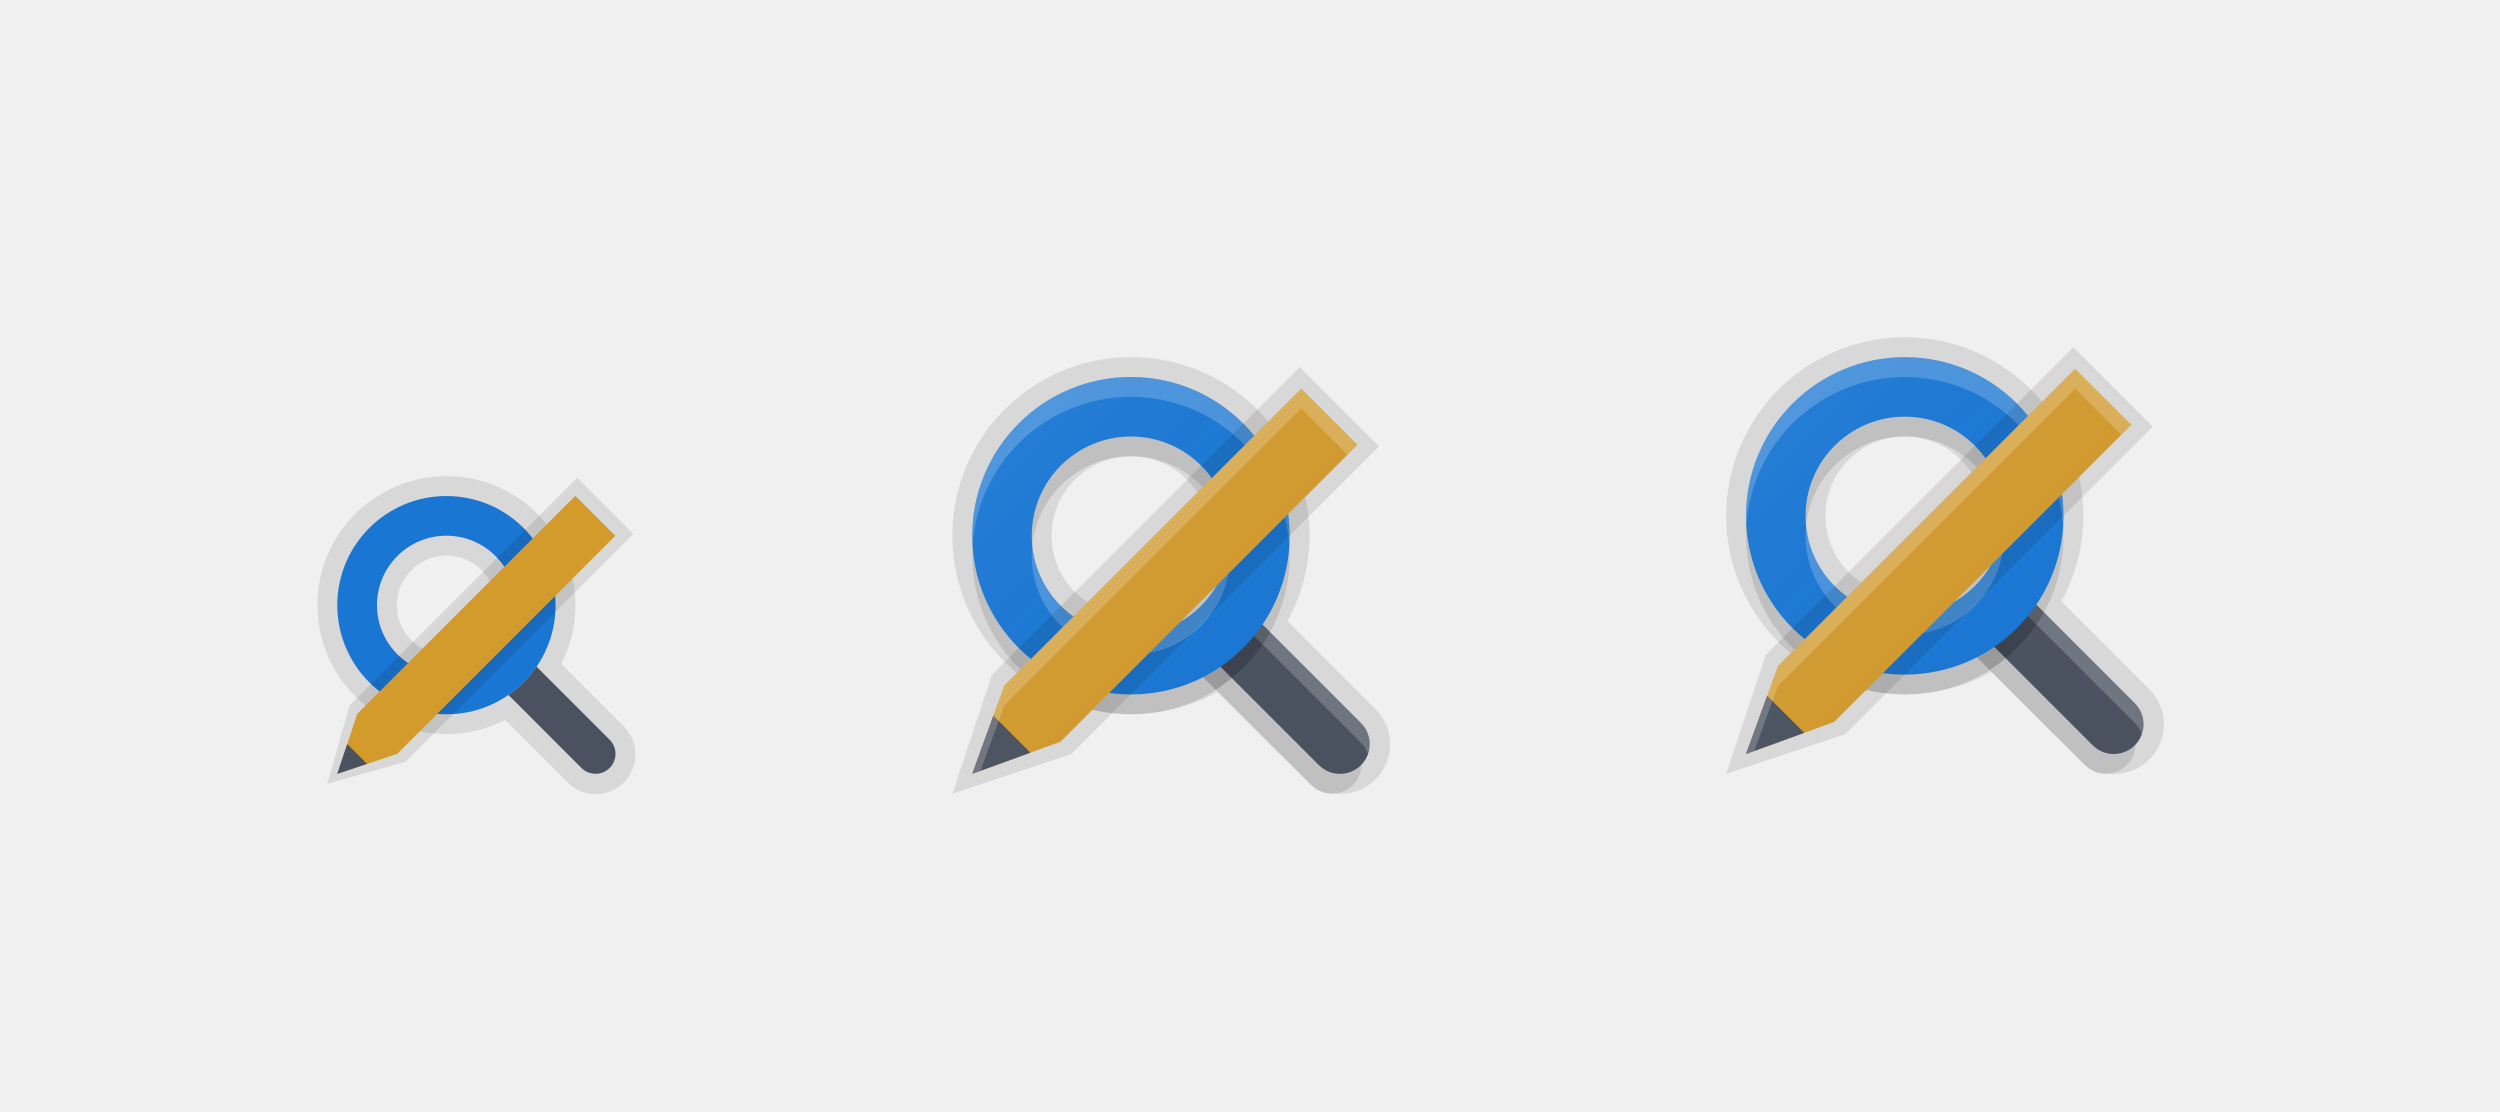
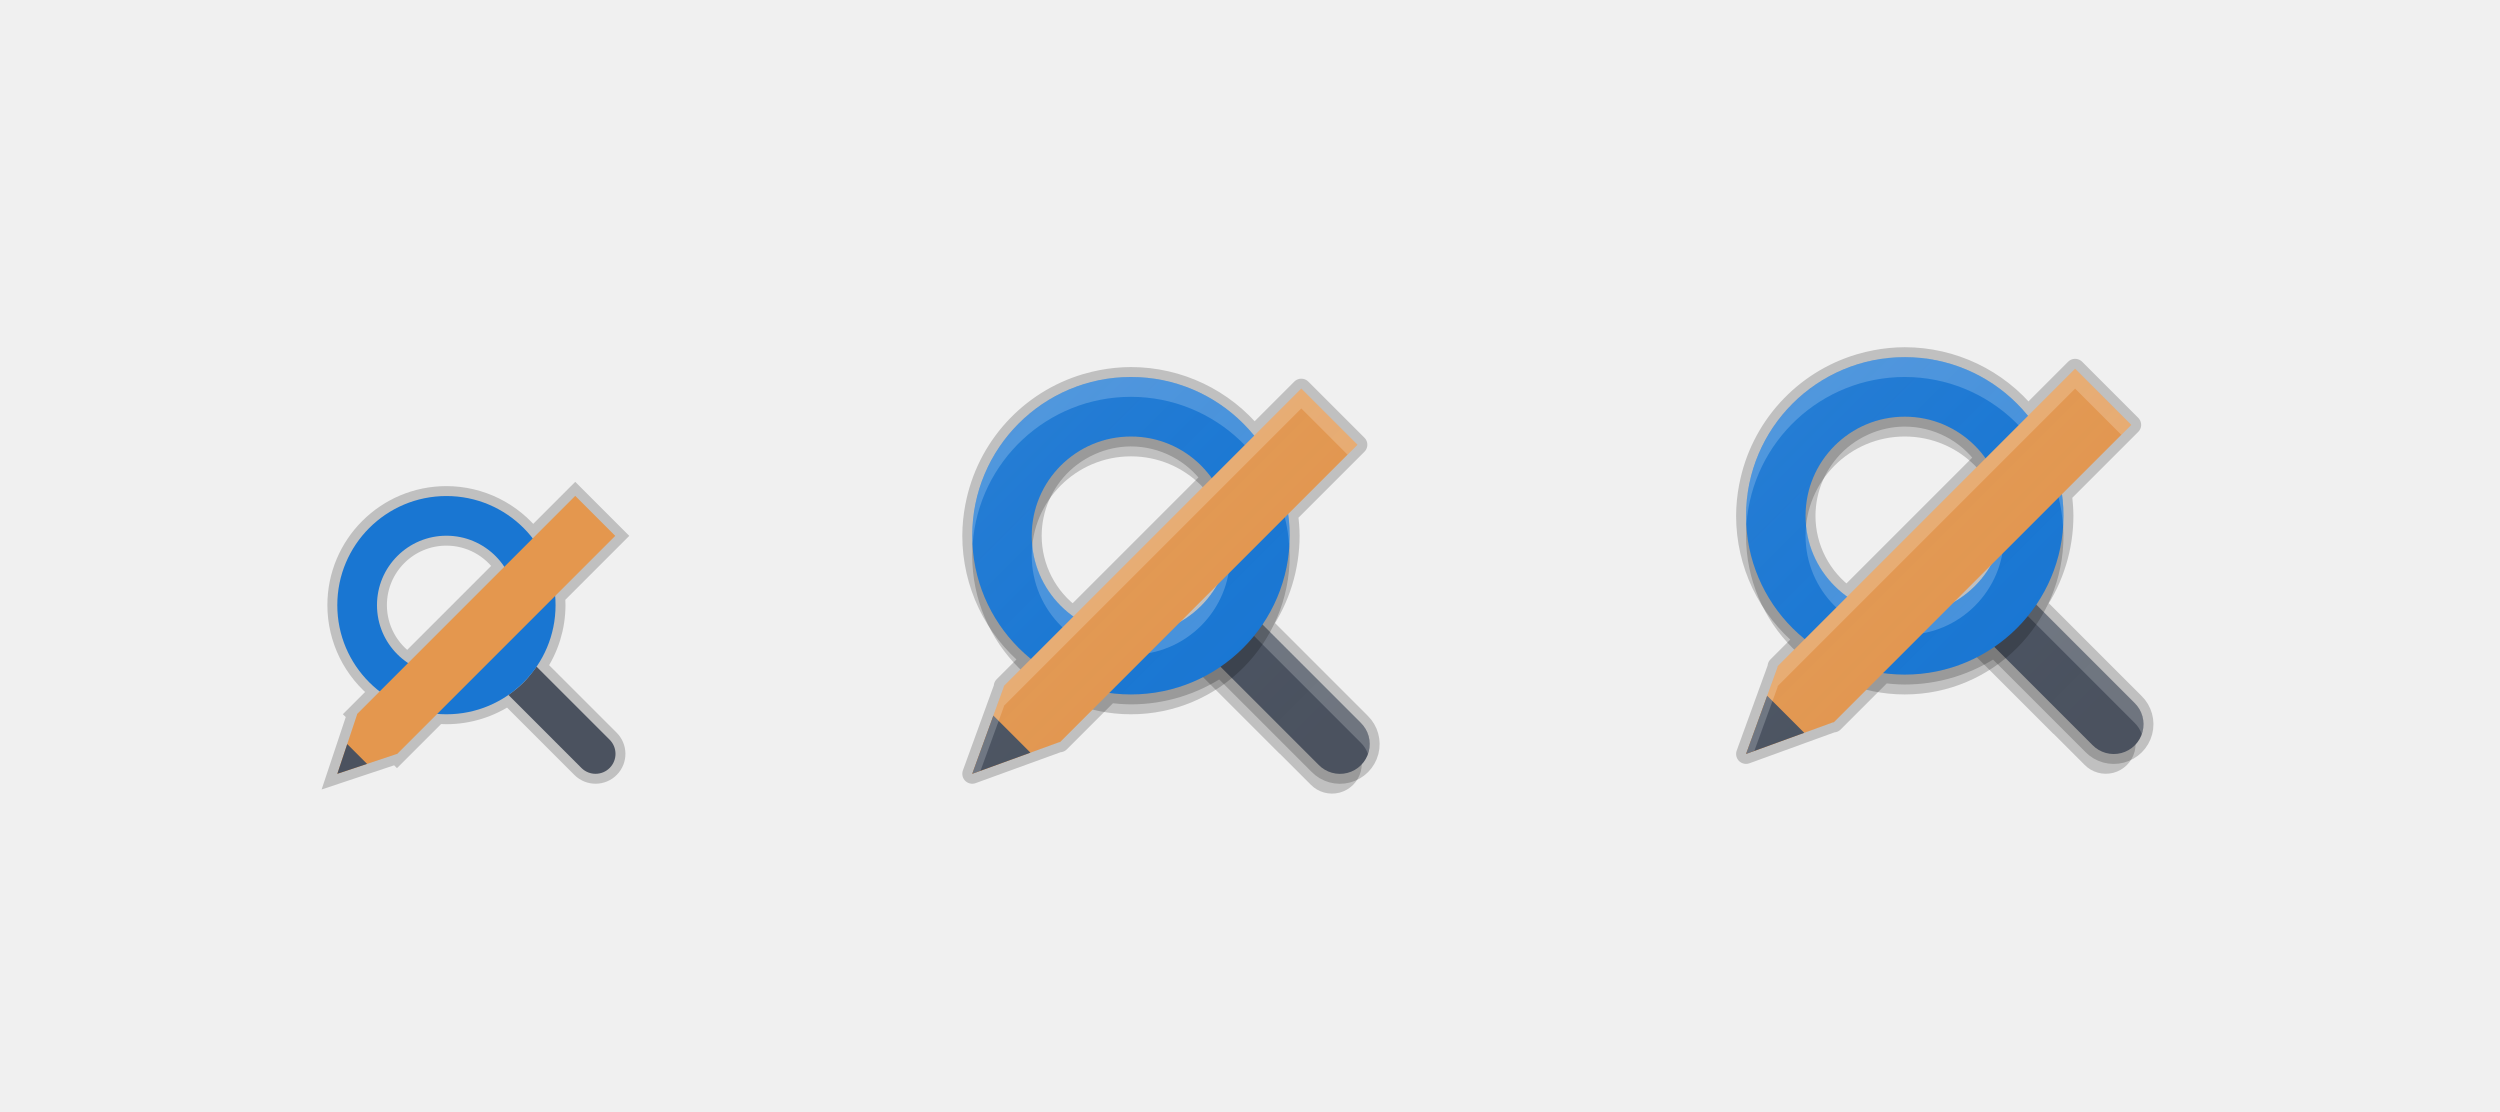
<svg xmlns="http://www.w3.org/2000/svg" xmlns:xlink="http://www.w3.org/1999/xlink" width="126" height="56" viewBox="0 0 126 56" version="1.1" id="svg1087">
  <defs id="defs1081">
    <linearGradient xlink:href="#linearGradient4981" id="linearGradient4583" gradientUnits="userSpaceOnUse" gradientTransform="matrix(0.4782584,0,0,0.4782607,47.52174,25.17493)" x1="7" y1="1011.362" x2="41" y2="1045.362" />
    <linearGradient id="linearGradient4981">
      <stop id="stop4977" offset="0" style="stop-color:#ffffff;stop-opacity:0.055" />
      <stop id="stop4979" offset="1" style="stop-color:#177ed5;stop-opacity:0;" />
    </linearGradient>
    <linearGradient xlink:href="#linearGradient4981" id="linearGradient971" gradientUnits="userSpaceOnUse" gradientTransform="matrix(0.4782584,0,0,0.4782607,86.52174,24.17475)" x1="7" y1="1011.362" x2="41" y2="1045.362" />
  </defs>
  <g id="layer1" transform="translate(0,-641.0667)" style="display:none">
    <text y="733.323" xml:space="preserve" x="-0.993" style="font-style:normal;font-variant:normal;font-weight:normal;font-stretch:normal;line-height:0%;font-family:'DejaVu Sans';-inkscape-font-specification:'DejaVu Sans';display:inline;fill:#000000;fill-opacity:1;stroke:none;enable-background:new" id="context">
      <tspan style="font-style:normal;font-variant:normal;font-weight:normal;font-stretch:normal;font-size:18px;line-height:1.25;font-family:'DejaVu Sans';-inkscape-font-specification:'DejaVu Sans'" y="733.323" x="-0.993" id="tspan3933">actions</tspan>
    </text>
    <text y="733.323" xml:space="preserve" x="126.488" style="font-style:normal;font-variant:normal;font-weight:bold;font-stretch:normal;line-height:0%;font-family:'DejaVu Sans';-inkscape-font-specification:'DejaVu Sans Bold';text-align:start;writing-mode:lr-tb;text-anchor:start;display:inline;fill:#000000;fill-opacity:1;stroke:none;enable-background:new" id="icon-name">
      <tspan style="font-style:normal;font-variant:normal;font-weight:bold;font-stretch:normal;font-size:18px;line-height:1.25;font-family:'DejaVu Sans';-inkscape-font-specification:'DejaVu Sans Bold'" y="733.323" x="126.488" id="tspan3937">edit-find-replace</tspan>
    </text>
    <rect style="display:inline;overflow:visible;visibility:visible;fill:#fefefe;fill-opacity:1;fill-rule:nonzero;stroke:none;stroke-width:2;marker:none;enable-background:accumulate" id="rect16x16" width="16" height="16" x="-32" y="665.067" transform="scale(-1,1)" />
    <rect transform="scale(-1,1)" y="659.067" x="-70" height="22" width="22" id="rect847" style="display:inline;overflow:visible;visibility:visible;fill:#fefefe;fill-opacity:1;fill-rule:nonzero;stroke:none;stroke-width:2.75;marker:none;enable-background:accumulate" />
    <rect style="display:inline;overflow:visible;visibility:visible;fill:#fefefe;fill-opacity:1;fill-rule:nonzero;stroke:none;stroke-width:3;marker:none;enable-background:accumulate" id="rect851" width="24" height="24" x="-110" y="657.067" transform="scale(-1,1)" />
  </g>
  <g id="layer2" style="display:inline" transform="translate(0,-488)">
-     <path style="color:#000000;font-style:normal;font-variant:normal;font-weight:normal;font-stretch:normal;font-size:medium;line-height:normal;font-family:sans-serif;font-variant-ligatures:normal;font-variant-position:normal;font-variant-caps:normal;font-variant-numeric:normal;font-variant-alternates:normal;font-feature-settings:normal;text-indent:0;text-align:start;text-decoration:none;text-decoration-line:none;text-decoration-style:solid;text-decoration-color:#000000;letter-spacing:normal;word-spacing:normal;text-transform:none;writing-mode:lr-tb;direction:ltr;text-orientation:mixed;dominant-baseline:auto;baseline-shift:baseline;text-anchor:start;white-space:normal;shape-padding:0;clip-rule:nonzero;display:inline;overflow:visible;visibility:visible;opacity:1;isolation:auto;mix-blend-mode:normal;color-interpolation:sRGB;color-interpolation-filters:linearRGB;solid-color:#000000;solid-opacity:1;vector-effect:none;fill:#000000;fill-opacity:0.1;fill-rule:nonzero;stroke:none;stroke-width:4;stroke-linecap:round;stroke-linejoin:miter;stroke-miterlimit:4;stroke-dasharray:none;stroke-dashoffset:0;stroke-opacity:1;color-rendering:auto;image-rendering:auto;shape-rendering:auto;text-rendering:auto;enable-background:accumulate" d="M 22.5 24 A 6.5 6.5 0 0 0 16 30.5 A 6.5 6.5 0 0 0 22.5 37 A 6.5 6.5 0 0 0 25.455 36.283 L 28.586 39.414 A 2 2 0 1 0 31.414 36.586 L 28.287 33.459 A 6.5 6.5 0 0 0 29 30.5 A 6.5 6.5 0 0 0 22.5 24 z M 22.5 28 A 2.5 2.5 0 0 1 25 30.5 A 2.5 2.5 0 0 1 22.5 33 A 2.5 2.5 0 0 1 20 30.5 A 2.5 2.5 0 0 1 22.5 28 z " transform="translate(0,488)" id="path948" />
+     <path id="path870" d="m 57,507 a 8,8 0 0 0 -1.488,0.145 8,8 0 0 0 -0.742,0.18 8,8 0 0 0 -0.041,0.01 8,8 0 0 0 -5.578,6.16 8,8 0 0 0 -0.002,0.01 8,8 0 0 0 -0.002,0.004 A 8,8 0 0 0 49,515 a 8,8 0 0 0 2.961,6.211 l -1.375,1.375 0.014,0.014 L 49,527 l 4.4,-1.6 0.014,0.014 2.498,-2.498 A 8,8 0 0 0 57,523 8,8 0 0 0 61.516,521.605 L 63,523.09 l 3.455,3.455 a 1.5,1.5 0 1 0 2.121,-2.121 L 65.152,521 63.625,519.473 A 8,8 0 0 0 65,515 8,8 0 0 0 64.916,513.912 l 3.498,-3.498 -2.828,-2.828 -2.377,2.377 A 8,8 0 0 0 57,507 Z m -0.059,3 A 5,5 0 0 1 57,510 a 5,5 0 0 1 4.068,2.104 l -6.967,6.967 A 5,5 0 0 1 52,515 a 5,5 0 0 1 0.42,-2 5,5 0 0 1 0.002,-0.004 5,5 0 0 1 0.221,-0.443 5,5 0 0 1 0.268,-0.422 5,5 0 0 1 0.307,-0.395 5,5 0 0 1 1.742,-1.293 A 5,5 0 0 1 55,510.424 5,5 0 0 1 56.941,510 Z m 4.379,7.508 a 5,5 0 0 1 -1.807,1.807 z" style="display:inline;fill:none;fill-opacity:1;stroke:#000000;stroke-width:1;stroke-linecap:round;stroke-linejoin:round;stroke-miterlimit:4;stroke-dasharray:none;stroke-opacity:0.2;enable-background:new" />
+     <path style="display:inline;fill:none;fill-opacity:1;stroke:#000000;stroke-width:1;stroke-linecap:round;stroke-linejoin:round;stroke-miterlimit:4;stroke-dasharray:none;stroke-opacity:0.2;enable-background:new" d="m 96,506 a 8,8 0 0 0 -1.488,0.145 8,8 0 0 0 -0.742,0.18 8,8 0 0 0 -0.041,0.01 8,8 0 0 0 -5.578,6.16 8,8 0 0 0 -0.002,0.01 8,8 0 0 0 -0.002,0.004 A 8,8 0 0 0 88,514 a 8,8 0 0 0 2.961,6.211 l -1.375,1.375 0.014,0.014 L 88,526 l 4.4,-1.6 0.014,0.014 2.498,-2.498 A 8,8 0 0 0 96,522 a 8,8 0 0 0 4.516,-1.395 l 1.484,1.484 3.455,3.455 a 1.5,1.5 0 1 0 2.121,-2.121 l -3.424,-3.424 -1.527,-1.527 a 8,8 0 0 0 1.375,-4.473 8,8 0 0 0 -0.084,-1.088 l 3.498,-3.498 -2.828,-2.828 -2.377,2.377 A 8,8 0 0 0 96,506 Z m -0.059,3 a 5,5 0 0 1 0.059,0 5,5 0 0 1 4.068,2.104 l -6.967,6.967 A 5,5 0 0 1 91,514 a 5,5 0 0 1 0.42,-2 5,5 0 0 1 0.002,-0.004 5,5 0 0 1 0.221,-0.443 5,5 0 0 1 0.268,-0.422 5,5 0 0 1 0.307,-0.395 5,5 0 0 1 1.742,-1.293 5,5 0 0 1 0.041,-0.019 5,5 0 0 1 1.941,-0.424 z m 4.379,7.508 a 5,5 0 0 1 -1.807,1.807 z" id="path872" />
+     <path id="path874" transform="translate(0,488)" d="M 28.992 24.992 L 28.492 25.492 L 26.846 27.139 A 5.5 5.5 0 0 0 22.5 25 A 5.5 5.5 0 0 0 17 30.5 A 5.5 5.5 0 0 0 19.137 34.848 L 17.992 35.992 L 18 36 L 17.5 37.5 L 17 39 L 18.5 38.5 L 20 38 L 20.008 38.008 L 22.039 35.977 A 5.5 5.5 0 0 0 22.5 36 A 5.5 5.5 0 0 0 25.625 35.025 A 5.5 5.5 0 0 0 25.965 34.768 A 5.5 5.5 0 0 1 25.625 35.025 L 29.312 38.713 A 1.005 1.005 0 1 0 30.719 37.275 L 27.039 33.596 A 5.5 5.5 0 0 0 28 30.5 A 5.5 5.5 0 0 0 27.977 30.039 L 30.508 27.508 L 31.008 27.008 L 28.992 24.992 z M 22.5 27 A 3.5 3.5 0 0 1 25.416 28.568 L 20.568 33.416 A 3.5 3.5 0 0 1 19 30.5 A 3.5 3.5 0 0 1 22.5 27 z M 26.729 34.01 A 5.5 5.5 0 0 1 26.654 34.094 A 5.5 5.5 0 0 0 26.729 34.01 z " style="color:#000000;font-style:normal;font-variant:normal;font-weight:normal;font-stretch:normal;font-size:medium;line-height:normal;font-family:Sans;-inkscape-font-specification:Sans;text-indent:0;text-align:start;text-decoration:none;text-decoration-line:none;letter-spacing:normal;word-spacing:normal;text-transform:none;writing-mode:lr-tb;direction:ltr;baseline-shift:baseline;text-anchor:start;display:inline;overflow:visible;visibility:visible;fill:none;fill-opacity:1;stroke:#000000;stroke-width:1;marker:none;enable-background:new;stroke-opacity:0.2;stroke-miterlimit:4;stroke-dasharray:none" />
    <path style="color:#000000;font-style:normal;font-variant:normal;font-weight:normal;font-stretch:normal;font-size:medium;line-height:normal;font-family:Sans;-inkscape-font-specification:Sans;text-indent:0;text-align:start;text-decoration:none;text-decoration-line:none;letter-spacing:normal;word-spacing:normal;text-transform:none;writing-mode:lr-tb;direction:ltr;baseline-shift:baseline;text-anchor:start;display:inline;overflow:visible;visibility:visible;fill:#4b525f;fill-opacity:1;stroke:none;stroke-width:1.555;marker:none;enable-background:new" d="M 27.039 33.596 A 5.5 5.5 0 0 1 25.625 35.025 L 29.312 38.713 A 1.005 1.005 0 1 0 30.719 37.275 L 27.039 33.596 z " transform="translate(0,488)" id="path6876" />
    <path style="opacity:1;fill:#1976d2;fill-opacity:1;stroke:none;stroke-width:3;stroke-linecap:round;stroke-linejoin:round;stroke-miterlimit:4;stroke-dasharray:none;stroke-opacity:1" d="m 22.5,513 a 5.5,5.5 0 0 0 -5.5,5.5 5.5,5.5 0 0 0 5.5,5.5 5.5,5.5 0 0 0 5.5,-5.5 5.5,5.5 0 0 0 -5.5,-5.5 z m 0,2 a 3.5,3.5 0 0 1 3.5,3.5 3.5,3.5 0 0 1 -3.5,3.5 3.5,3.5 0 0 1 -3.5,-3.5 3.5,3.5 0 0 1 3.5,-3.5 z" id="path919" />
-     <path style="opacity:1;fill:#000000;fill-opacity:0.1;stroke:none;stroke-width:4;stroke-linecap:round;stroke-linejoin:round;stroke-miterlimit:4;stroke-dasharray:none;stroke-opacity:1" d="M 57 18 A 9 9 0 0 0 48 27 A 9 9 0 0 0 56.418 35.979 A 8 8 0 0 1 49 28 A 8 8 0 0 1 57 20 A 8 8 0 0 1 65 28 A 8 8 0 0 1 63.461 32.703 L 68.176 37.418 A 1.5 1.5 0 0 1 67.344 39.984 L 67.334 39.998 A 2.5 2.5 0 0 0 69.293 35.707 L 64.893 31.307 A 9 9 0 0 0 66 27 A 9 9 0 0 0 57 18 z M 56.717 23.01 A 5 5 0 0 0 52 28 A 5 5 0 0 0 57 33 A 5 5 0 0 0 62 28 A 5 5 0 0 0 57.406 23.021 A 4 4 0 0 1 61 27 A 4 4 0 0 1 60.303 29.256 A 4 4 0 0 1 60.301 29.258 A 4 4 0 0 1 60.059 29.574 A 4 4 0 0 1 60.059 29.576 A 4 4 0 0 1 59.301 30.266 A 4 4 0 0 1 57 31 A 4 4 0 0 1 53 27 A 4 4 0 0 1 56.717 23.01 z M 61.264 34.758 A 8 8 0 0 1 57.807 35.959 A 9 9 0 0 0 61.371 34.865 L 61.264 34.758 z " transform="translate(0,488)" id="path971" />
    <path style="color:#000000;font-style:normal;font-variant:normal;font-weight:normal;font-stretch:normal;font-size:medium;line-height:normal;font-family:sans-serif;font-variant-ligatures:normal;font-variant-position:normal;font-variant-caps:normal;font-variant-numeric:normal;font-variant-alternates:normal;font-feature-settings:normal;text-indent:0;text-align:start;text-decoration:none;text-decoration-line:none;text-decoration-style:solid;text-decoration-color:#000000;letter-spacing:normal;word-spacing:normal;text-transform:none;writing-mode:lr-tb;direction:ltr;text-orientation:mixed;dominant-baseline:auto;baseline-shift:baseline;text-anchor:start;white-space:normal;shape-padding:0;clip-rule:nonzero;display:inline;overflow:visible;visibility:visible;opacity:1;isolation:auto;mix-blend-mode:normal;color-interpolation:sRGB;color-interpolation-filters:linearRGB;solid-color:#000000;solid-opacity:1;vector-effect:none;fill:#000000;fill-opacity:0.2;fill-rule:nonzero;stroke:none;stroke-width:3;stroke-linecap:round;stroke-linejoin:miter;stroke-miterlimit:4;stroke-dasharray:none;stroke-dashoffset:0;stroke-opacity:1;color-rendering:auto;image-rendering:auto;shape-rendering:auto;text-rendering:auto;enable-background:accumulate" d="m 61.6,518.995 -2.1,2 5,5 -0.002,-0.012 1.557,1.557 a 1.5,1.5 0 1 0 2.121,-2.121 l -5,-5 a 1.5,1.5 0 0 0 -0.484,-0.332 z" id="path1013" />
    <path style="color:#000000;font-style:normal;font-variant:normal;font-weight:normal;font-stretch:normal;font-size:medium;line-height:normal;font-family:sans-serif;font-variant-ligatures:normal;font-variant-position:normal;font-variant-caps:normal;font-variant-numeric:normal;font-variant-alternates:normal;font-feature-settings:normal;text-indent:0;text-align:start;text-decoration:none;text-decoration-line:none;text-decoration-style:solid;text-decoration-color:#000000;letter-spacing:normal;word-spacing:normal;text-transform:none;writing-mode:lr-tb;direction:ltr;text-orientation:mixed;dominant-baseline:auto;baseline-shift:baseline;text-anchor:start;white-space:normal;shape-padding:0;clip-rule:nonzero;display:inline;overflow:visible;visibility:visible;opacity:1;isolation:auto;mix-blend-mode:normal;color-interpolation:sRGB;color-interpolation-filters:linearRGB;solid-color:#000000;solid-opacity:1;vector-effect:none;fill:#4b525f;fill-opacity:1;fill-rule:nonzero;stroke:none;stroke-width:3;stroke-linecap:round;stroke-linejoin:miter;stroke-miterlimit:4;stroke-dasharray:none;stroke-dashoffset:0;stroke-opacity:1;color-rendering:auto;image-rendering:auto;shape-rendering:auto;text-rendering:auto;enable-background:accumulate" d="m 62.5,518.969 a 1.5,1.5 0 0 0 -1.045,2.576 l 5,5 a 1.5,1.5 0 1 0 2.121,-2.121 l -5,-5 A 1.5,1.5 0 0 0 62.5,518.969 Z" id="path973" />
    <path style="color:#000000;font-style:normal;font-variant:normal;font-weight:normal;font-stretch:normal;font-size:medium;line-height:normal;font-family:sans-serif;font-variant-ligatures:normal;font-variant-position:normal;font-variant-caps:normal;font-variant-numeric:normal;font-variant-alternates:normal;font-feature-settings:normal;text-indent:0;text-align:start;text-decoration:none;text-decoration-line:none;text-decoration-style:solid;text-decoration-color:#000000;letter-spacing:normal;word-spacing:normal;text-transform:none;writing-mode:lr-tb;direction:ltr;text-orientation:mixed;dominant-baseline:auto;baseline-shift:baseline;text-anchor:start;white-space:normal;shape-padding:0;clip-rule:nonzero;display:inline;overflow:visible;visibility:visible;opacity:1;isolation:auto;mix-blend-mode:normal;color-interpolation:sRGB;color-interpolation-filters:linearRGB;solid-color:#000000;solid-opacity:1;vector-effect:none;fill:#ffffff;fill-opacity:0.2;fill-rule:nonzero;stroke:none;stroke-width:3;stroke-linecap:round;stroke-linejoin:miter;stroke-miterlimit:4;stroke-dasharray:none;stroke-dashoffset:0;stroke-opacity:1;color-rendering:auto;image-rendering:auto;shape-rendering:auto;text-rendering:auto;enable-background:accumulate" d="M 62.738 30.586 A 5 5 0 0 1 62.441 31.289 L 68.576 37.424 A 1.5 1.5 0 0 1 68.949 38.006 A 1.5 1.5 0 0 0 68.576 36.424 L 62.738 30.586 z " transform="translate(0,488)" id="path993" />
-     <path style="fill:#000000;stroke:none;stroke-width:1px;stroke-linecap:butt;stroke-linejoin:miter;stroke-opacity:1;fill-opacity:0.1" d="m 48,528 2,-6 4,4 -6,2" id="path928" />
    <path id="path1011" d="m 57,508 a 8,8 0 0 0 -8,8 8,8 0 0 0 8,8 8,8 0 0 0 8,-8 8,8 0 0 0 -8,-8 z m 0,3 a 5,5 0 0 1 5,5 5,5 0 0 1 -5,5 5,5 0 0 1 -5,-5 5,5 0 0 1 5,-5 z" style="opacity:1;fill:#000000;fill-opacity:0.2;stroke:none;stroke-width:4;stroke-linecap:round;stroke-linejoin:round;stroke-miterlimit:4;stroke-dasharray:none;stroke-opacity:1" />
    <path style="opacity:1;fill:#1976d2;fill-opacity:1;stroke:none;stroke-width:4;stroke-linecap:round;stroke-linejoin:round;stroke-miterlimit:4;stroke-dasharray:none;stroke-opacity:1" d="m 57,507 a 8,8 0 0 0 -8,8 8,8 0 0 0 8,8 8,8 0 0 0 8,-8 8,8 0 0 0 -8,-8 z m 0,3 a 5,5 0 0 1 5,5 5,5 0 0 1 -5,5 5,5 0 0 1 -5,-5 5,5 0 0 1 5,-5 z" id="path966" />
    <path style="opacity:1;fill:#ffffff;fill-opacity:0.2;stroke:none;stroke-width:4;stroke-linecap:round;stroke-linejoin:round;stroke-miterlimit:4;stroke-dasharray:none;stroke-opacity:1" d="M 57 19 A 8 8 0 0 0 49 27 A 8 8 0 0 0 49.021 27.424 A 8 8 0 0 1 57 20 A 8 8 0 0 1 64.979 27.576 A 8 8 0 0 0 65 27 A 8 8 0 0 0 57 19 z M 52.027 27.484 A 5 5 0 0 0 52 28 A 5 5 0 0 0 57 33 A 5 5 0 0 0 62 28 A 5 5 0 0 0 61.973 27.516 A 5 5 0 0 1 57 32 A 5 5 0 0 1 52.027 27.484 z " transform="translate(0,488)" id="path1006" />
-     <path style="color:#000000;font-style:normal;font-variant:normal;font-weight:normal;font-stretch:normal;font-size:medium;line-height:normal;font-family:sans-serif;font-variant-ligatures:normal;font-variant-position:normal;font-variant-caps:normal;font-variant-numeric:normal;font-variant-alternates:normal;font-feature-settings:normal;text-indent:0;text-align:start;text-decoration:none;text-decoration-line:none;text-decoration-style:solid;text-decoration-color:#000000;letter-spacing:normal;word-spacing:normal;text-transform:none;writing-mode:lr-tb;direction:ltr;text-orientation:mixed;dominant-baseline:auto;baseline-shift:baseline;text-anchor:start;white-space:normal;shape-padding:0;clip-rule:nonzero;display:inline;overflow:visible;visibility:visible;opacity:1;isolation:auto;mix-blend-mode:normal;color-interpolation:sRGB;color-interpolation-filters:linearRGB;solid-color:#000000;solid-opacity:1;vector-effect:none;fill:#000000;fill-opacity:0.1;fill-rule:nonzero;stroke:none;stroke-width:4;stroke-linecap:butt;stroke-linejoin:miter;stroke-miterlimit:4;stroke-dasharray:none;stroke-dashoffset:0;stroke-opacity:1;color-rendering:auto;image-rendering:auto;shape-rendering:auto;text-rendering:auto;enable-background:accumulate" d="M 29.086 24.086 L 17.586 35.586 L 17.6 35.6 L 16.5 39.5 L 20.4 38.4 L 20.414 38.414 L 31.914 26.914 L 29.086 24.086 z " transform="translate(0,488)" id="path908" />
-     <path style="color:#000000;font-style:normal;font-variant:normal;font-weight:normal;font-stretch:normal;font-size:medium;line-height:normal;font-family:sans-serif;font-variant-ligatures:normal;font-variant-position:normal;font-variant-caps:normal;font-variant-numeric:normal;font-variant-alternates:normal;font-feature-settings:normal;text-indent:0;text-align:start;text-decoration:none;text-decoration-line:none;text-decoration-style:solid;text-decoration-color:#000000;letter-spacing:normal;word-spacing:normal;text-transform:none;writing-mode:lr-tb;direction:ltr;text-orientation:mixed;dominant-baseline:auto;baseline-shift:baseline;text-anchor:start;white-space:normal;shape-padding:0;clip-rule:nonzero;display:inline;overflow:visible;visibility:visible;opacity:1;isolation:auto;mix-blend-mode:normal;color-interpolation:sRGB;color-interpolation-filters:linearRGB;solid-color:#000000;solid-opacity:1;vector-effect:none;fill:#d39a2c;fill-opacity:1;fill-rule:nonzero;stroke:none;stroke-width:2.85;stroke-linecap:round;stroke-linejoin:miter;stroke-miterlimit:4;stroke-dasharray:none;stroke-dashoffset:0;stroke-opacity:1;color-rendering:auto;image-rendering:auto;shape-rendering:auto;text-rendering:auto;enable-background:accumulate" d="M 28.992 24.992 L 28.492 25.492 L 17.992 35.992 L 18 36 L 17 39 L 20 38 L 20.008 38.008 L 30.508 27.508 L 31.008 27.008 L 28.992 24.992 z " transform="translate(0,488)" id="path866" />
+     <path style="color:#000000;font-style:normal;font-variant:normal;font-weight:normal;font-stretch:normal;font-size:medium;line-height:normal;font-family:sans-serif;font-variant-ligatures:normal;font-variant-position:normal;font-variant-caps:normal;font-variant-numeric:normal;font-variant-alternates:normal;font-feature-settings:normal;text-indent:0;text-align:start;text-decoration:none;text-decoration-line:none;text-decoration-style:solid;text-decoration-color:#000000;letter-spacing:normal;word-spacing:normal;text-transform:none;writing-mode:lr-tb;direction:ltr;text-orientation:mixed;dominant-baseline:auto;baseline-shift:baseline;text-anchor:start;white-space:normal;shape-padding:0;clip-rule:nonzero;display:inline;overflow:visible;visibility:visible;opacity:1;isolation:auto;mix-blend-mode:normal;color-interpolation:sRGB;color-interpolation-filters:linearRGB;solid-color:#000000;solid-opacity:1;vector-effect:none;fill:#e4974e;fill-opacity:1;fill-rule:nonzero;stroke:none;stroke-width:2.85;stroke-linecap:round;stroke-linejoin:miter;stroke-miterlimit:4;stroke-dasharray:none;stroke-dashoffset:0;stroke-opacity:1;color-rendering:auto;image-rendering:auto;shape-rendering:auto;text-rendering:auto;enable-background:accumulate" d="m 28.992,512.992 -0.5,0.5 -10.5,10.5 L 18,524 l -1,3 3,-1 0.008,0.008 10.5,-10.5 0.5,-0.5 z" id="path866" />
    <path style="fill:#4b525f;stroke:none;stroke-width:1px;stroke-linecap:butt;stroke-linejoin:miter;stroke-opacity:1;fill-opacity:1" d="M 17.5 37.5 L 17 39 L 18.5 38.5 L 17.5 37.5 z " transform="translate(0,488)" id="path877" />
-     <path style="fill:none;stroke:#000000;stroke-width:5.65;stroke-linecap:butt;stroke-linejoin:miter;stroke-opacity:0.1;stroke-miterlimit:4;stroke-dasharray:none" d="M 67.5,508.5 52,524" id="path926" />
-     <path style="color:#000000;font-style:normal;font-variant:normal;font-weight:normal;font-stretch:normal;font-size:medium;line-height:normal;font-family:sans-serif;font-variant-ligatures:normal;font-variant-position:normal;font-variant-caps:normal;font-variant-numeric:normal;font-variant-alternates:normal;font-feature-settings:normal;text-indent:0;text-align:start;text-decoration:none;text-decoration-line:none;text-decoration-style:solid;text-decoration-color:#000000;letter-spacing:normal;word-spacing:normal;text-transform:none;writing-mode:lr-tb;direction:ltr;text-orientation:mixed;dominant-baseline:auto;baseline-shift:baseline;text-anchor:start;white-space:normal;shape-padding:0;clip-rule:nonzero;display:inline;overflow:visible;visibility:visible;opacity:1;isolation:auto;mix-blend-mode:normal;color-interpolation:sRGB;color-interpolation-filters:linearRGB;solid-color:#000000;solid-opacity:1;vector-effect:none;fill:#d39a2c;fill-opacity:1;fill-rule:nonzero;stroke:none;stroke-width:4;stroke-linecap:butt;stroke-linejoin:miter;stroke-miterlimit:4;stroke-dasharray:none;stroke-dashoffset:0;stroke-opacity:1;color-rendering:auto;image-rendering:auto;shape-rendering:auto;text-rendering:auto;enable-background:accumulate" d="m 65.586,507.586 -15,15 0.014,0.014 L 49,527 l 4.4,-1.6 0.014,0.014 15,-15 z" id="path915" />
+     <path style="color:#000000;font-style:normal;font-variant:normal;font-weight:normal;font-stretch:normal;font-size:medium;line-height:normal;font-family:sans-serif;font-variant-ligatures:normal;font-variant-position:normal;font-variant-caps:normal;font-variant-numeric:normal;font-variant-alternates:normal;font-feature-settings:normal;text-indent:0;text-align:start;text-decoration:none;text-decoration-line:none;text-decoration-style:solid;text-decoration-color:#000000;letter-spacing:normal;word-spacing:normal;text-transform:none;writing-mode:lr-tb;direction:ltr;text-orientation:mixed;dominant-baseline:auto;baseline-shift:baseline;text-anchor:start;white-space:normal;shape-padding:0;clip-rule:nonzero;display:inline;overflow:visible;visibility:visible;opacity:1;isolation:auto;mix-blend-mode:normal;color-interpolation:sRGB;color-interpolation-filters:linearRGB;solid-color:#000000;solid-opacity:1;vector-effect:none;fill:#e4974e;fill-opacity:1;fill-rule:nonzero;stroke:none;stroke-width:4;stroke-linecap:butt;stroke-linejoin:miter;stroke-miterlimit:4;stroke-dasharray:none;stroke-dashoffset:0;stroke-opacity:1;color-rendering:auto;image-rendering:auto;shape-rendering:auto;text-rendering:auto;enable-background:accumulate" d="m 65.586,507.586 -15,15 0.014,0.014 L 49,527 l 4.4,-1.6 0.014,0.014 15,-15 z" id="path915" />
    <path style="fill:#4b525f;fill-opacity:1;stroke:none;stroke-width:1px;stroke-linecap:butt;stroke-linejoin:miter;stroke-opacity:1" d="M 50.066,524.066 49,527 l 2.934,-1.066 z" id="path858" />
    <path style="color:#000000;font-style:normal;font-variant:normal;font-weight:normal;font-stretch:normal;font-size:medium;line-height:normal;font-family:sans-serif;font-variant-ligatures:normal;font-variant-position:normal;font-variant-caps:normal;font-variant-numeric:normal;font-variant-alternates:normal;font-feature-settings:normal;text-indent:0;text-align:start;text-decoration:none;text-decoration-line:none;text-decoration-style:solid;text-decoration-color:#000000;letter-spacing:normal;word-spacing:normal;text-transform:none;writing-mode:lr-tb;direction:ltr;text-orientation:mixed;dominant-baseline:auto;baseline-shift:baseline;text-anchor:start;white-space:normal;shape-padding:0;clip-rule:nonzero;display:inline;overflow:visible;visibility:visible;opacity:1;isolation:auto;mix-blend-mode:normal;color-interpolation:sRGB;color-interpolation-filters:linearRGB;solid-color:#000000;solid-opacity:1;vector-effect:none;fill:#ffffff;fill-opacity:0.2;fill-rule:nonzero;stroke:none;stroke-width:4;stroke-linecap:butt;stroke-linejoin:miter;stroke-miterlimit:4;stroke-dasharray:none;stroke-dashoffset:0;stroke-opacity:1;color-rendering:auto;image-rendering:auto;shape-rendering:auto;text-rendering:auto;enable-background:accumulate" d="M 65.586 19.586 L 50.586 34.586 L 50.6 34.6 L 49 39 L 49.418 38.848 L 50.6 35.6 L 50.586 35.586 L 65.586 20.586 L 67.914 22.914 L 68.414 22.414 L 65.586 19.586 z " transform="translate(0,488)" id="path930" />
    <path style="display:inline;fill:url(#linearGradient4583);fill-opacity:1;stroke:none;stroke-width:2;stroke-linecap:round;stroke-linejoin:round;stroke-miterlimit:4;stroke-dasharray:none;stroke-opacity:1;enable-background:new" d="m 57,507 a 8,8 0 0 0 -1.488,0.145 8,8 0 0 0 -0.742,0.18 8,8 0 0 0 -0.041,0.01 8,8 0 0 0 -5.578,6.16 8,8 0 0 0 -0.002,0.01 8,8 0 0 0 -0.002,0.004 A 8,8 0 0 0 49,515 a 8,8 0 0 0 2.961,6.211 l -1.375,1.375 0.014,0.014 L 49,527 l 4.4,-1.6 0.014,0.014 2.498,-2.498 A 8,8 0 0 0 57,523 8,8 0 0 0 61.516,521.605 L 63,523.09 l 3.455,3.455 a 1.5,1.5 0 1 0 2.121,-2.121 L 65.152,521 63.625,519.473 A 8,8 0 0 0 65,515 8,8 0 0 0 64.916,513.912 l 3.498,-3.498 -2.828,-2.828 -2.377,2.377 A 8,8 0 0 0 57,507 Z m -0.059,3 A 5,5 0 0 1 57,510 a 5,5 0 0 1 4.068,2.104 l -6.967,6.967 A 5,5 0 0 1 52,515 a 5,5 0 0 1 0.42,-2 5,5 0 0 1 0.002,-0.004 5,5 0 0 1 0.221,-0.443 5,5 0 0 1 0.268,-0.422 5,5 0 0 1 0.307,-0.395 5,5 0 0 1 1.742,-1.293 A 5,5 0 0 1 55,510.424 5,5 0 0 1 56.941,510 Z m 4.379,7.508 a 5,5 0 0 1 -1.807,1.807 z" id="path4581" />
-     <path id="path945" d="m 96,505 a 9,9 0 0 0 -9,9 9,9 0 0 0 8.418,8.979 A 8,8 0 0 1 88,515 a 8,8 0 0 1 8,-8 8,8 0 0 1 8,8 8,8 0 0 1 -1.539,4.703 l 4.715,4.715 a 1.5,1.5 0 0 1 -0.832,2.566 l -0.01,0.014 a 2.5,2.5 0 0 0 1.959,-4.291 l -4.4,-4.4 A 9,9 0 0 0 105,514 a 9,9 0 0 0 -9,-9 z m -0.283,5.01 A 5,5 0 0 0 91,515 a 5,5 0 0 0 5,5 5,5 0 0 0 5,-5 5,5 0 0 0 -4.594,-4.979 4,4 0 0 1 3.594,3.979 4,4 0 0 1 -0.697,2.256 4,4 0 0 1 -0.002,0.002 4,4 0 0 1 -0.242,0.316 4,4 0 0 1 0,0.002 4,4 0 0 1 -0.758,0.689 A 4,4 0 0 1 96,518 a 4,4 0 0 1 -4,-4 4,4 0 0 1 3.717,-3.99 z m 4.547,11.748 a 8,8 0 0 1 -3.457,1.201 9,9 0 0 0 3.564,-1.094 z" style="opacity:1;fill:#000000;fill-opacity:0.1;stroke:none;stroke-width:4;stroke-linecap:round;stroke-linejoin:round;stroke-miterlimit:4;stroke-dasharray:none;stroke-opacity:1" />
    <path id="path947" d="m 100.6,517.995 -2.1,2 5,5 -0.002,-0.012 1.557,1.557 a 1.5,1.5 0 1 0 2.121,-2.121 l -5,-5 a 1.5,1.5 0 0 0 -0.484,-0.332 z" style="color:#000000;font-style:normal;font-variant:normal;font-weight:normal;font-stretch:normal;font-size:medium;line-height:normal;font-family:sans-serif;font-variant-ligatures:normal;font-variant-position:normal;font-variant-caps:normal;font-variant-numeric:normal;font-variant-alternates:normal;font-feature-settings:normal;text-indent:0;text-align:start;text-decoration:none;text-decoration-line:none;text-decoration-style:solid;text-decoration-color:#000000;letter-spacing:normal;word-spacing:normal;text-transform:none;writing-mode:lr-tb;direction:ltr;text-orientation:mixed;dominant-baseline:auto;baseline-shift:baseline;text-anchor:start;white-space:normal;shape-padding:0;clip-rule:nonzero;display:inline;overflow:visible;visibility:visible;opacity:1;isolation:auto;mix-blend-mode:normal;color-interpolation:sRGB;color-interpolation-filters:linearRGB;solid-color:#000000;solid-opacity:1;vector-effect:none;fill:#000000;fill-opacity:0.2;fill-rule:nonzero;stroke:none;stroke-width:3;stroke-linecap:round;stroke-linejoin:miter;stroke-miterlimit:4;stroke-dasharray:none;stroke-dashoffset:0;stroke-opacity:1;color-rendering:auto;image-rendering:auto;shape-rendering:auto;text-rendering:auto;enable-background:accumulate" />
    <path id="path949" d="m 101.5,517.969 a 1.5,1.5 0 0 0 -1.045,2.576 l 5,5 a 1.5,1.5 0 1 0 2.121,-2.121 l -5,-5 A 1.5,1.5 0 0 0 101.5,517.969 Z" style="color:#000000;font-style:normal;font-variant:normal;font-weight:normal;font-stretch:normal;font-size:medium;line-height:normal;font-family:sans-serif;font-variant-ligatures:normal;font-variant-position:normal;font-variant-caps:normal;font-variant-numeric:normal;font-variant-alternates:normal;font-feature-settings:normal;text-indent:0;text-align:start;text-decoration:none;text-decoration-line:none;text-decoration-style:solid;text-decoration-color:#000000;letter-spacing:normal;word-spacing:normal;text-transform:none;writing-mode:lr-tb;direction:ltr;text-orientation:mixed;dominant-baseline:auto;baseline-shift:baseline;text-anchor:start;white-space:normal;shape-padding:0;clip-rule:nonzero;display:inline;overflow:visible;visibility:visible;opacity:1;isolation:auto;mix-blend-mode:normal;color-interpolation:sRGB;color-interpolation-filters:linearRGB;solid-color:#000000;solid-opacity:1;vector-effect:none;fill:#4b525f;fill-opacity:1;fill-rule:nonzero;stroke:none;stroke-width:3;stroke-linecap:round;stroke-linejoin:miter;stroke-miterlimit:4;stroke-dasharray:none;stroke-dashoffset:0;stroke-opacity:1;color-rendering:auto;image-rendering:auto;shape-rendering:auto;text-rendering:auto;enable-background:accumulate" />
    <path id="path951" d="m 101.738,517.586 a 5,5 0 0 1 -0.297,0.703 l 6.135,6.135 a 1.5,1.5 0 0 1 0.373,0.582 1.5,1.5 0 0 0 -0.373,-1.582 z" style="color:#000000;font-style:normal;font-variant:normal;font-weight:normal;font-stretch:normal;font-size:medium;line-height:normal;font-family:sans-serif;font-variant-ligatures:normal;font-variant-position:normal;font-variant-caps:normal;font-variant-numeric:normal;font-variant-alternates:normal;font-feature-settings:normal;text-indent:0;text-align:start;text-decoration:none;text-decoration-line:none;text-decoration-style:solid;text-decoration-color:#000000;letter-spacing:normal;word-spacing:normal;text-transform:none;writing-mode:lr-tb;direction:ltr;text-orientation:mixed;dominant-baseline:auto;baseline-shift:baseline;text-anchor:start;white-space:normal;shape-padding:0;clip-rule:nonzero;display:inline;overflow:visible;visibility:visible;opacity:1;isolation:auto;mix-blend-mode:normal;color-interpolation:sRGB;color-interpolation-filters:linearRGB;solid-color:#000000;solid-opacity:1;vector-effect:none;fill:#ffffff;fill-opacity:0.2;fill-rule:nonzero;stroke:none;stroke-width:3;stroke-linecap:round;stroke-linejoin:miter;stroke-miterlimit:4;stroke-dasharray:none;stroke-dashoffset:0;stroke-opacity:1;color-rendering:auto;image-rendering:auto;shape-rendering:auto;text-rendering:auto;enable-background:accumulate" />
-     <path id="path953" d="m 87,527 2,-6 4,4 -6,2" style="fill:#000000;fill-opacity:0.1;stroke:none;stroke-width:1px;stroke-linecap:butt;stroke-linejoin:miter;stroke-opacity:1" />
    <path style="opacity:1;fill:#000000;fill-opacity:0.2;stroke:none;stroke-width:4;stroke-linecap:round;stroke-linejoin:round;stroke-miterlimit:4;stroke-dasharray:none;stroke-opacity:1" d="m 96,507 a 8,8 0 0 0 -8,8 8,8 0 0 0 8,8 8,8 0 0 0 8,-8 8,8 0 0 0 -8,-8 z m 0,3 a 5,5 0 0 1 5,5 5,5 0 0 1 -5,5 5,5 0 0 1 -5,-5 5,5 0 0 1 5,-5 z" id="path955" />
    <path id="path957" d="m 96,506 a 8,8 0 0 0 -8,8 8,8 0 0 0 8,8 8,8 0 0 0 8,-8 8,8 0 0 0 -8,-8 z m 0,3 a 5,5 0 0 1 5,5 5,5 0 0 1 -5,5 5,5 0 0 1 -5,-5 5,5 0 0 1 5,-5 z" style="opacity:1;fill:#1976d2;fill-opacity:1;stroke:none;stroke-width:4;stroke-linecap:round;stroke-linejoin:round;stroke-miterlimit:4;stroke-dasharray:none;stroke-opacity:1" />
    <path id="path959" d="m 96,506 a 8,8 0 0 0 -8,8 8,8 0 0 0 0.021,0.424 8,8 0 0 1 7.979,-7.424 8,8 0 0 1 7.979,7.576 8,8 0 0 0 0.021,-0.576 8,8 0 0 0 -8,-8 z m -4.973,8.484 A 5,5 0 0 0 91,515 a 5,5 0 0 0 5,5 5,5 0 0 0 5,-5 5,5 0 0 0 -0.027,-0.484 5,5 0 0 1 -4.973,4.484 5,5 0 0 1 -4.973,-4.516 z" style="opacity:1;fill:#ffffff;fill-opacity:0.2;stroke:none;stroke-width:4;stroke-linecap:round;stroke-linejoin:round;stroke-miterlimit:4;stroke-dasharray:none;stroke-opacity:1" />
-     <path id="path961" d="m 106.5,507.5 -15.5,15.5" style="fill:none;stroke:#000000;stroke-width:5.65;stroke-linecap:butt;stroke-linejoin:miter;stroke-miterlimit:4;stroke-dasharray:none;stroke-opacity:0.1" />
-     <path id="path963" d="m 104.586,506.586 -15,15 0.014,0.014 L 88,526 l 4.4,-1.6 0.014,0.014 15,-15 z" style="color:#000000;font-style:normal;font-variant:normal;font-weight:normal;font-stretch:normal;font-size:medium;line-height:normal;font-family:sans-serif;font-variant-ligatures:normal;font-variant-position:normal;font-variant-caps:normal;font-variant-numeric:normal;font-variant-alternates:normal;font-feature-settings:normal;text-indent:0;text-align:start;text-decoration:none;text-decoration-line:none;text-decoration-style:solid;text-decoration-color:#000000;letter-spacing:normal;word-spacing:normal;text-transform:none;writing-mode:lr-tb;direction:ltr;text-orientation:mixed;dominant-baseline:auto;baseline-shift:baseline;text-anchor:start;white-space:normal;shape-padding:0;clip-rule:nonzero;display:inline;overflow:visible;visibility:visible;opacity:1;isolation:auto;mix-blend-mode:normal;color-interpolation:sRGB;color-interpolation-filters:linearRGB;solid-color:#000000;solid-opacity:1;vector-effect:none;fill:#d39a2c;fill-opacity:1;fill-rule:nonzero;stroke:none;stroke-width:4;stroke-linecap:butt;stroke-linejoin:miter;stroke-miterlimit:4;stroke-dasharray:none;stroke-dashoffset:0;stroke-opacity:1;color-rendering:auto;image-rendering:auto;shape-rendering:auto;text-rendering:auto;enable-background:accumulate" />
+     <path id="path963" d="m 104.586,506.586 -15,15 0.014,0.014 L 88,526 l 4.4,-1.6 0.014,0.014 15,-15 z" style="color:#000000;font-style:normal;font-variant:normal;font-weight:normal;font-stretch:normal;font-size:medium;line-height:normal;font-family:sans-serif;font-variant-ligatures:normal;font-variant-position:normal;font-variant-caps:normal;font-variant-numeric:normal;font-variant-alternates:normal;font-feature-settings:normal;text-indent:0;text-align:start;text-decoration:none;text-decoration-line:none;text-decoration-style:solid;text-decoration-color:#000000;letter-spacing:normal;word-spacing:normal;text-transform:none;writing-mode:lr-tb;direction:ltr;text-orientation:mixed;dominant-baseline:auto;baseline-shift:baseline;text-anchor:start;white-space:normal;shape-padding:0;clip-rule:nonzero;display:inline;overflow:visible;visibility:visible;opacity:1;isolation:auto;mix-blend-mode:normal;color-interpolation:sRGB;color-interpolation-filters:linearRGB;solid-color:#000000;solid-opacity:1;vector-effect:none;fill:#e4974e;fill-opacity:1;fill-rule:nonzero;stroke:none;stroke-width:4;stroke-linecap:butt;stroke-linejoin:miter;stroke-miterlimit:4;stroke-dasharray:none;stroke-dashoffset:0;stroke-opacity:1;color-rendering:auto;image-rendering:auto;shape-rendering:auto;text-rendering:auto;enable-background:accumulate" />
    <path id="path863" d="M 89.067,523.066 88,526 l 2.934,-1.066 z" style="fill:#4b525f;fill-opacity:1;stroke:none;stroke-width:1px;stroke-linecap:butt;stroke-linejoin:miter;stroke-opacity:1" />
    <path id="path967" d="m 104.586,506.586 -15,15 0.014,0.014 L 88,526 l 0.418,-0.152 1.182,-3.248 -0.014,-0.014 15,-15 2.328,2.328 0.5,-0.5 z" style="color:#000000;font-style:normal;font-variant:normal;font-weight:normal;font-stretch:normal;font-size:medium;line-height:normal;font-family:sans-serif;font-variant-ligatures:normal;font-variant-position:normal;font-variant-caps:normal;font-variant-numeric:normal;font-variant-alternates:normal;font-feature-settings:normal;text-indent:0;text-align:start;text-decoration:none;text-decoration-line:none;text-decoration-style:solid;text-decoration-color:#000000;letter-spacing:normal;word-spacing:normal;text-transform:none;writing-mode:lr-tb;direction:ltr;text-orientation:mixed;dominant-baseline:auto;baseline-shift:baseline;text-anchor:start;white-space:normal;shape-padding:0;clip-rule:nonzero;display:inline;overflow:visible;visibility:visible;opacity:1;isolation:auto;mix-blend-mode:normal;color-interpolation:sRGB;color-interpolation-filters:linearRGB;solid-color:#000000;solid-opacity:1;vector-effect:none;fill:#ffffff;fill-opacity:0.2;fill-rule:nonzero;stroke:none;stroke-width:4;stroke-linecap:butt;stroke-linejoin:miter;stroke-miterlimit:4;stroke-dasharray:none;stroke-dashoffset:0;stroke-opacity:1;color-rendering:auto;image-rendering:auto;shape-rendering:auto;text-rendering:auto;enable-background:accumulate" />
    <path id="path969" d="m 96,506 a 8,8 0 0 0 -1.488,0.145 8,8 0 0 0 -0.742,0.18 8,8 0 0 0 -0.041,0.01 8,8 0 0 0 -5.578,6.16 8,8 0 0 0 -0.002,0.01 8,8 0 0 0 -0.002,0.004 A 8,8 0 0 0 88,514 a 8,8 0 0 0 2.961,6.211 l -1.375,1.375 0.014,0.014 L 88,526 l 4.4,-1.6 0.014,0.014 2.498,-2.498 A 8,8 0 0 0 96,522 a 8,8 0 0 0 4.516,-1.395 l 1.484,1.484 3.455,3.455 a 1.5,1.5 0 1 0 2.121,-2.121 l -3.424,-3.424 -1.527,-1.527 a 8,8 0 0 0 1.375,-4.473 8,8 0 0 0 -0.084,-1.088 l 3.498,-3.498 -2.828,-2.828 -2.377,2.377 A 8,8 0 0 0 96,506 Z m -0.059,3 a 5,5 0 0 1 0.059,0 5,5 0 0 1 4.068,2.104 l -6.967,6.967 A 5,5 0 0 1 91,514 a 5,5 0 0 1 0.42,-2 5,5 0 0 1 0.002,-0.004 5,5 0 0 1 0.221,-0.443 5,5 0 0 1 0.268,-0.422 5,5 0 0 1 0.307,-0.395 5,5 0 0 1 1.742,-1.293 5,5 0 0 1 0.041,-0.019 5,5 0 0 1 1.941,-0.424 z m 4.379,7.508 a 5,5 0 0 1 -1.807,1.807 z" style="display:inline;fill:url(#linearGradient971);fill-opacity:1;stroke:none;stroke-width:2;stroke-linecap:round;stroke-linejoin:round;stroke-miterlimit:4;stroke-dasharray:none;stroke-opacity:1;enable-background:new" />
  </g>
</svg>
